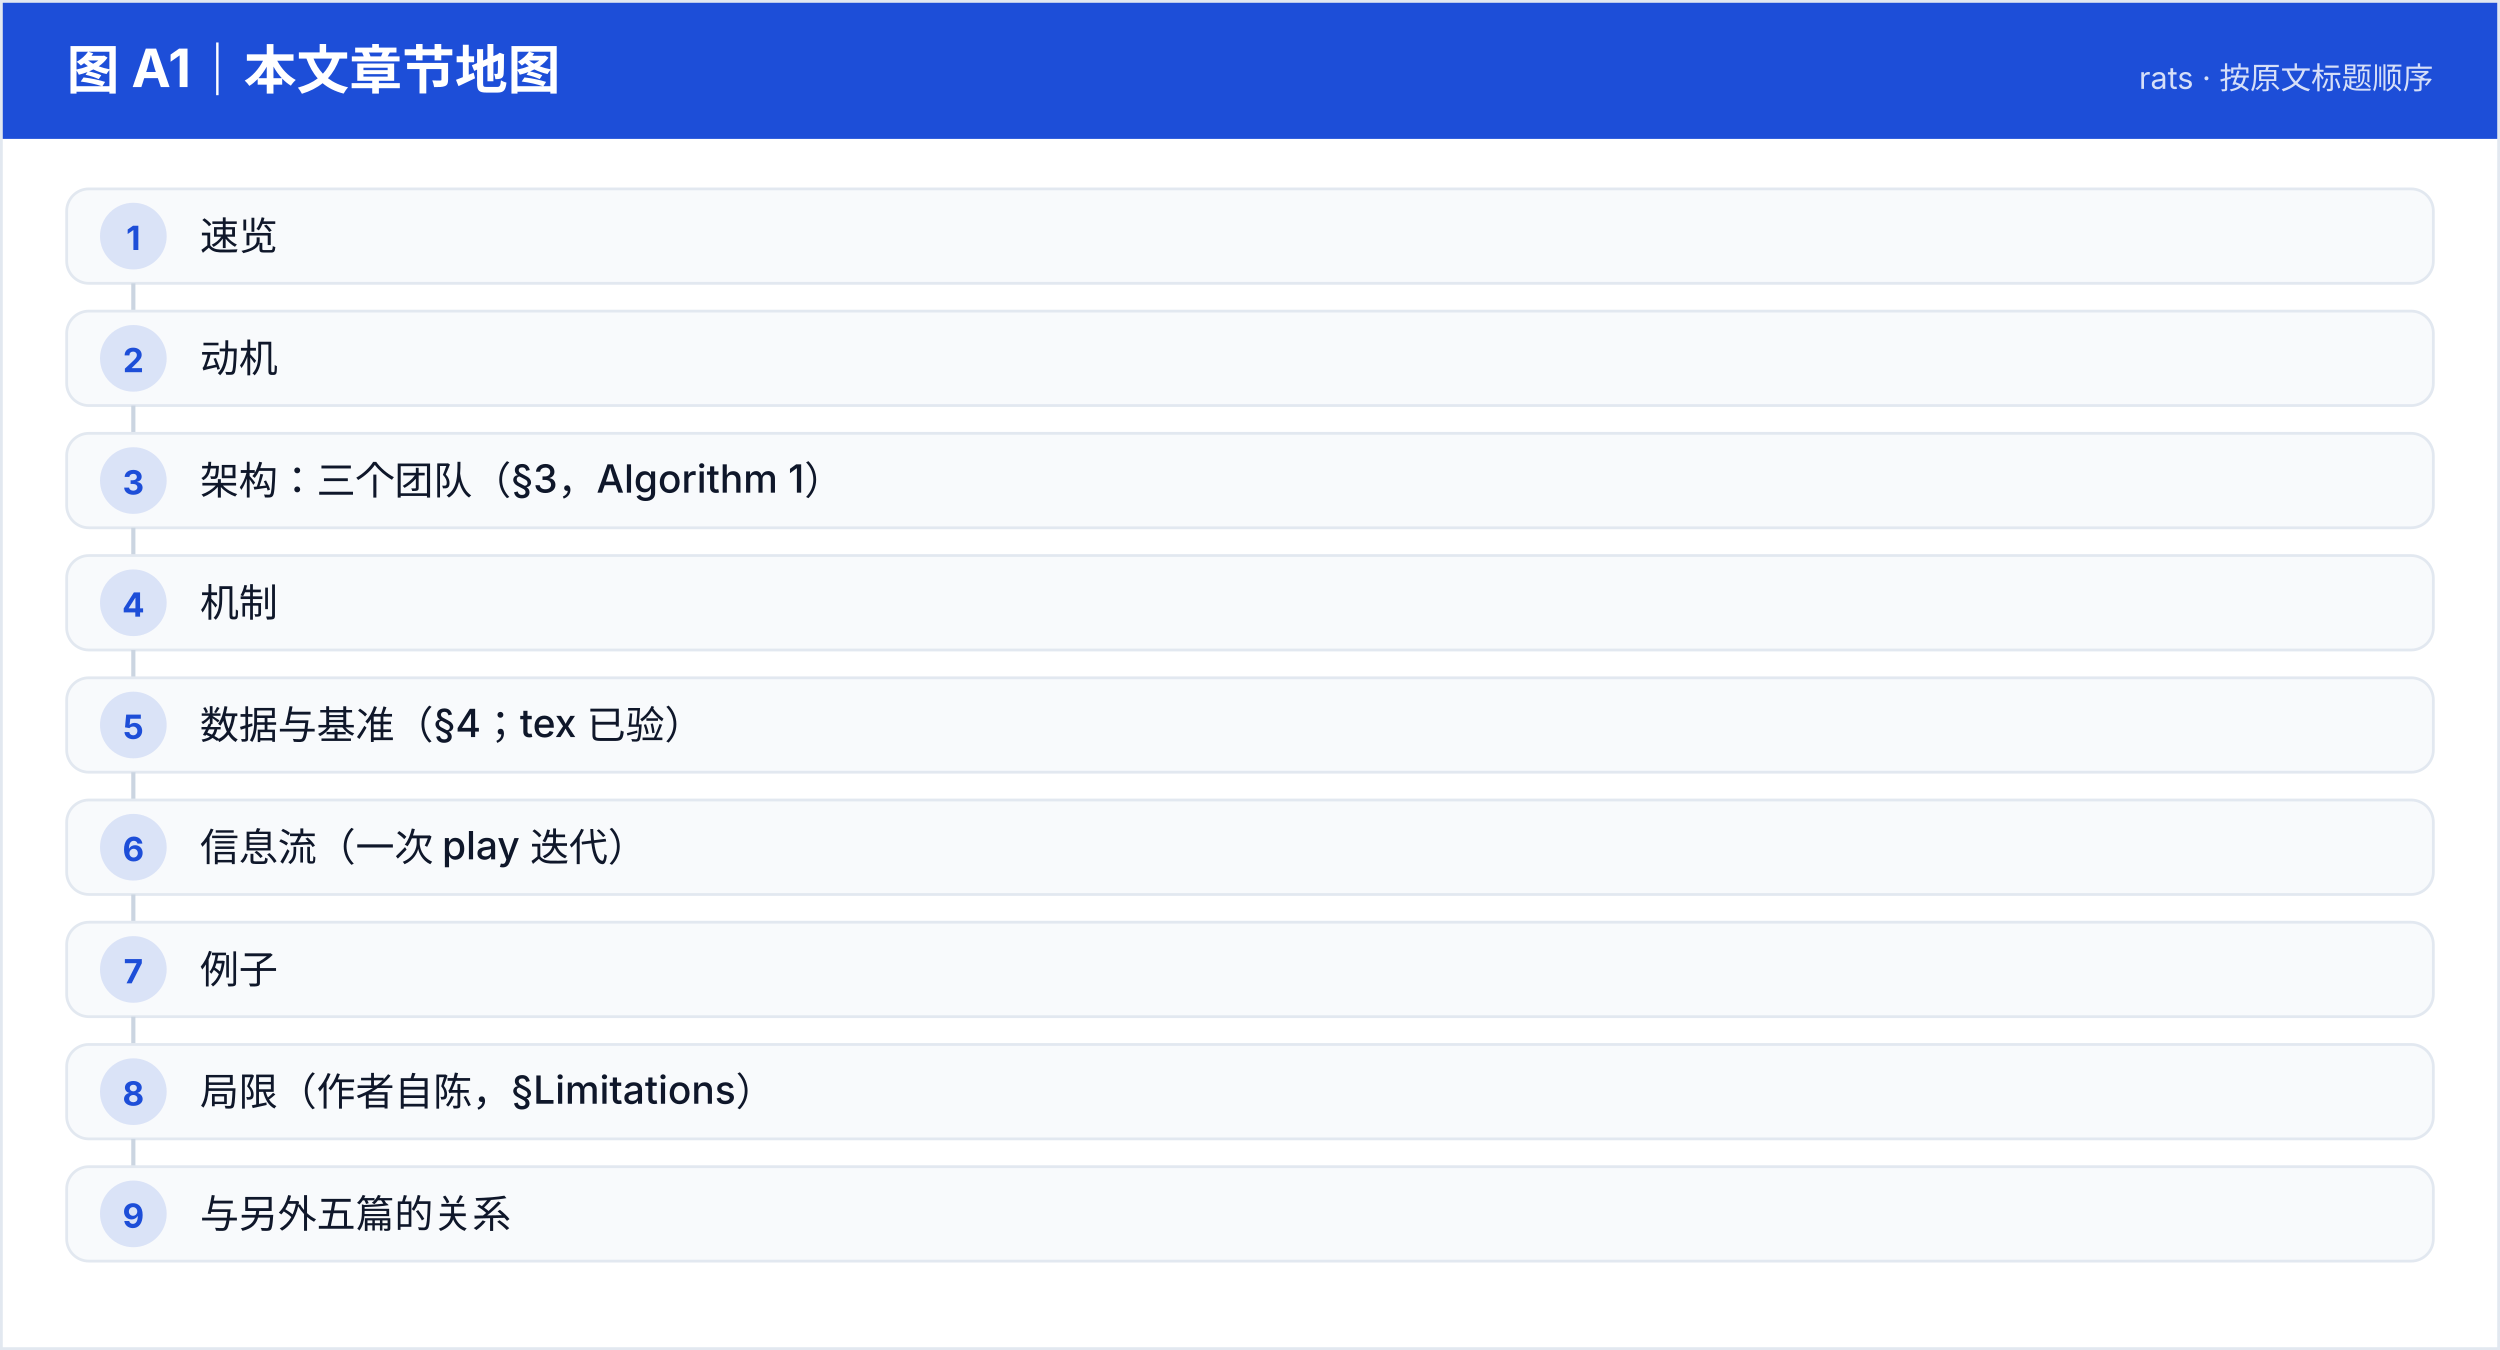
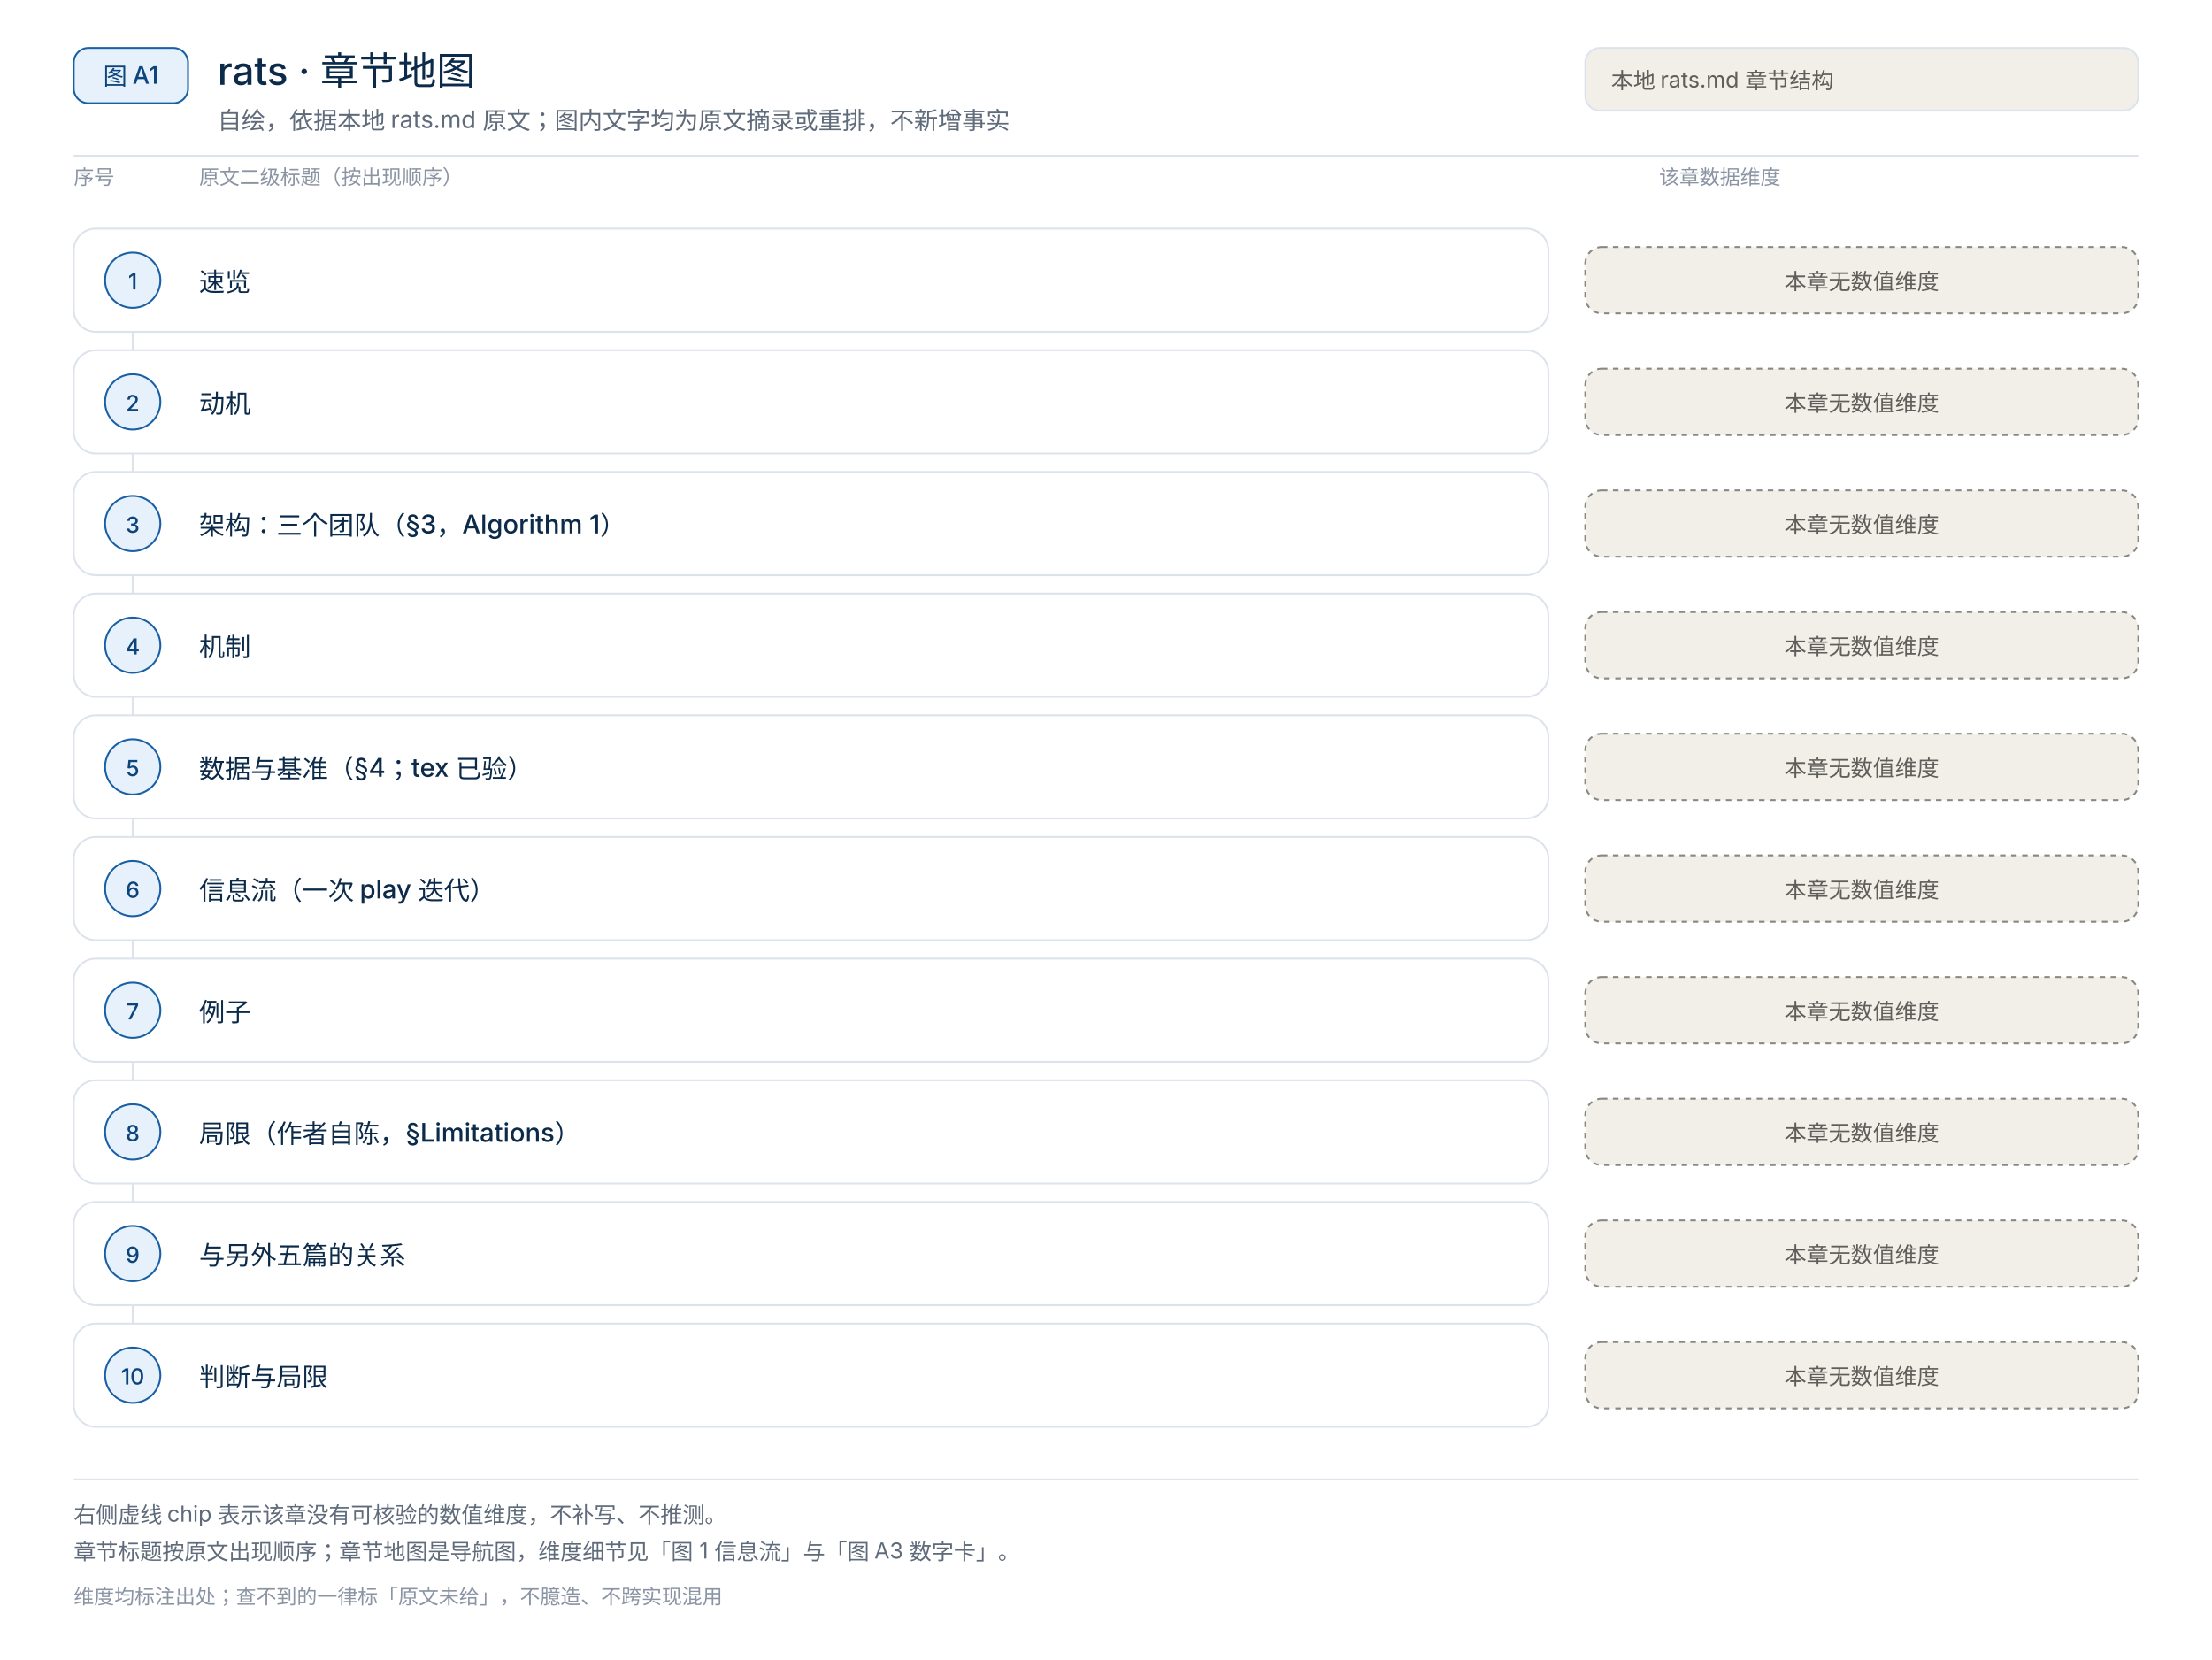
- <svg xmlns="http://www.w3.org/2000/svg" viewBox="0 0 900 486" width="900" height="486" font-family="PingFang SC, -apple-system, BlinkMacSystemFont, Microsoft YaHei, sans-serif">
-   <rect width="900" height="486" fill="#ffffff" />
-   <rect x="0" y="0" width="900" height="50" fill="#1d4ed8" />
-   <text x="24" y="32" font-size="19" fill="#ffffff" font-weight="700" text-anchor="start">图 A1｜本文章节地图</text>
-   <text x="876" y="32" font-size="11" fill="#ffffff" font-weight="400" text-anchor="end" opacity="0.82">rats · 按原文标题顺序</text>
-   <rect x="24" y="68" width="852" height="34" rx="8" fill="#f8fafc" stroke="#e2e8f0" />
-   <circle cx="48" cy="85" r="12" fill="#1d4ed8" opacity="0.14" />
-   <text x="48" y="90" font-size="12" fill="#1d4ed8" font-weight="700" text-anchor="middle">1</text>
-   <text x="72" y="90" font-size="14" fill="#0f172a" font-weight="500" text-anchor="start">速览</text>
-   <path d="M48 102 L48 112" stroke="#cbd5e1" stroke-width="1.5" />
-   <rect x="24" y="112" width="852" height="34" rx="8" fill="#f8fafc" stroke="#e2e8f0" />
-   <circle cx="48" cy="129" r="12" fill="#1d4ed8" opacity="0.14" />
-   <text x="48" y="134" font-size="12" fill="#1d4ed8" font-weight="700" text-anchor="middle">2</text>
-   <text x="72" y="134" font-size="14" fill="#0f172a" font-weight="500" text-anchor="start">动机</text>
-   <path d="M48 146 L48 156" stroke="#cbd5e1" stroke-width="1.5" />
-   <rect x="24" y="156" width="852" height="34" rx="8" fill="#f8fafc" stroke="#e2e8f0" />
-   <circle cx="48" cy="173" r="12" fill="#1d4ed8" opacity="0.14" />
-   <text x="48" y="178" font-size="12" fill="#1d4ed8" font-weight="700" text-anchor="middle">3</text>
-   <text x="72" y="178" font-size="14" fill="#0f172a" font-weight="500" text-anchor="start">架构：三个团队（§3，Algorithm 1）</text>
-   <path d="M48 190 L48 200" stroke="#cbd5e1" stroke-width="1.5" />
-   <rect x="24" y="200" width="852" height="34" rx="8" fill="#f8fafc" stroke="#e2e8f0" />
-   <circle cx="48" cy="217" r="12" fill="#1d4ed8" opacity="0.14" />
-   <text x="48" y="222" font-size="12" fill="#1d4ed8" font-weight="700" text-anchor="middle">4</text>
-   <text x="72" y="222" font-size="14" fill="#0f172a" font-weight="500" text-anchor="start">机制</text>
-   <path d="M48 234 L48 244" stroke="#cbd5e1" stroke-width="1.5" />
-   <rect x="24" y="244" width="852" height="34" rx="8" fill="#f8fafc" stroke="#e2e8f0" />
-   <circle cx="48" cy="261" r="12" fill="#1d4ed8" opacity="0.14" />
-   <text x="48" y="266" font-size="12" fill="#1d4ed8" font-weight="700" text-anchor="middle">5</text>
-   <text x="72" y="266" font-size="14" fill="#0f172a" font-weight="500" text-anchor="start">数据与基准（§4；tex 已验）</text>
-   <path d="M48 278 L48 288" stroke="#cbd5e1" stroke-width="1.5" />
-   <rect x="24" y="288" width="852" height="34" rx="8" fill="#f8fafc" stroke="#e2e8f0" />
-   <circle cx="48" cy="305" r="12" fill="#1d4ed8" opacity="0.14" />
-   <text x="48" y="310" font-size="12" fill="#1d4ed8" font-weight="700" text-anchor="middle">6</text>
-   <text x="72" y="310" font-size="14" fill="#0f172a" font-weight="500" text-anchor="start">信息流（一次 play 迭代）</text>
-   <path d="M48 322 L48 332" stroke="#cbd5e1" stroke-width="1.5" />
-   <rect x="24" y="332" width="852" height="34" rx="8" fill="#f8fafc" stroke="#e2e8f0" />
-   <circle cx="48" cy="349" r="12" fill="#1d4ed8" opacity="0.14" />
-   <text x="48" y="354" font-size="12" fill="#1d4ed8" font-weight="700" text-anchor="middle">7</text>
-   <text x="72" y="354" font-size="14" fill="#0f172a" font-weight="500" text-anchor="start">例子</text>
-   <path d="M48 366 L48 376" stroke="#cbd5e1" stroke-width="1.5" />
-   <rect x="24" y="376" width="852" height="34" rx="8" fill="#f8fafc" stroke="#e2e8f0" />
-   <circle cx="48" cy="393" r="12" fill="#1d4ed8" opacity="0.14" />
-   <text x="48" y="398" font-size="12" fill="#1d4ed8" font-weight="700" text-anchor="middle">8</text>
-   <text x="72" y="398" font-size="14" fill="#0f172a" font-weight="500" text-anchor="start">局限（作者自陈，§Limitations）</text>
-   <path d="M48 410 L48 420" stroke="#cbd5e1" stroke-width="1.5" />
-   <rect x="24" y="420" width="852" height="34" rx="8" fill="#f8fafc" stroke="#e2e8f0" />
-   <circle cx="48" cy="437" r="12" fill="#1d4ed8" opacity="0.14" />
-   <text x="48" y="442" font-size="12" fill="#1d4ed8" font-weight="700" text-anchor="middle">9</text>
-   <text x="72" y="442" font-size="14" fill="#0f172a" font-weight="500" text-anchor="start">与另外五篇的关系</text>
-   <rect x="0.5" y="0.5" width="899" height="485" fill="none" stroke="#e2e8f0" />
+ <svg xmlns="http://www.w3.org/2000/svg" width="1200" height="900" viewBox="0 0 1200 900" role="img">
+   <defs>
+     <marker id="arrow" viewBox="0 0 10 10" refX="8" refY="5" markerWidth="6" markerHeight="6" orient="auto-start-reverse">
+       <path d="M2 1L8 5L2 9" fill="none" stroke="#185FA5" stroke-width="1.6" stroke-linecap="round" stroke-linejoin="round" />
+     </marker>
+   </defs>
+   <rect x="0" y="0" width="1200" height="900" rx="0" fill="#FFFFFF" stroke="#FFFFFF" stroke-width="1" />
+   <text x="118" y="46" font-family="-apple-system,BlinkMacSystemFont,'PingFang SC','Microsoft YaHei',sans-serif" font-size="21" font-weight="500" fill="#0C2B4A" text-anchor="start">rats · 章节地图</text>
+   <text x="118" y="70" font-family="-apple-system,BlinkMacSystemFont,'PingFang SC','Microsoft YaHei',sans-serif" font-size="13" font-weight="400" fill="#5F6B7A" text-anchor="start">自绘，依据本地 rats.md 原文；图内文字均为原文摘录或重排，不新增事实</text>
+   <rect x="40" y="84" width="1120" height="1" rx="0" fill="#DDE3EC" stroke="#DDE3EC" stroke-width="0" />
+   <rect x="860" y="26" width="300" height="34" rx="8" fill="#F1EFE8" stroke="#DDE3EC" stroke-width="1" />
+   <text x="874" y="48" font-family="-apple-system,BlinkMacSystemFont,'PingFang SC','Microsoft YaHei',sans-serif" font-size="12" font-weight="400" fill="#5F5E5A" text-anchor="start">本地 rats.md 章节结构</text>
+   <rect x="40" y="26" width="62" height="30" rx="8" fill="#E6F1FB" stroke="#185FA5" stroke-width="1" />
+   <text x="71" y="46" font-family="-apple-system,BlinkMacSystemFont,'PingFang SC','Microsoft YaHei',sans-serif" font-size="13" font-weight="500" fill="#0C447C" text-anchor="middle">图 A1</text>
+   <text x="40" y="100" font-family="-apple-system,BlinkMacSystemFont,'PingFang SC','Microsoft YaHei',sans-serif" font-size="11" font-weight="400" fill="#8A94A3" text-anchor="start">序号</text>
+   <text x="108" y="100" font-family="-apple-system,BlinkMacSystemFont,'PingFang SC','Microsoft YaHei',sans-serif" font-size="11" font-weight="400" fill="#8A94A3" text-anchor="start">原文二级标题（按出现顺序）</text>
+   <text x="900" y="100" font-family="-apple-system,BlinkMacSystemFont,'PingFang SC','Microsoft YaHei',sans-serif" font-size="11" font-weight="400" fill="#8A94A3" text-anchor="start">该章数据维度</text>
+   <rect x="40" y="124" width="800" height="56" rx="12" fill="#FFFFFF" stroke="#DDE3EC" stroke-width="1" />
+   <circle cx="72" cy="152" r="15" fill="#E6F1FB" stroke="#185FA5" stroke-width="1" />
+   <text x="72" y="157" font-family="-apple-system,BlinkMacSystemFont,'PingFang SC','Microsoft YaHei',sans-serif" font-size="12" font-weight="500" fill="#0C447C" text-anchor="middle">1</text>
+   <text x="108" y="158" font-family="-apple-system,BlinkMacSystemFont,'PingFang SC','Microsoft YaHei',sans-serif" font-size="14" font-weight="500" fill="#0C2B4A" text-anchor="start">速览</text>
+   <rect x="860" y="134" width="300" height="36" rx="9" fill="#F1EFE8" stroke="#888780" stroke-width="1" stroke-dasharray="3 3" />
+   <text x="1010" y="157" font-family="-apple-system,BlinkMacSystemFont,'PingFang SC','Microsoft YaHei',sans-serif" font-size="12" font-weight="400" fill="#5F5E5A" text-anchor="middle">本章无数值维度</text>
+   <path d="M72 180 L72 190" fill="none" stroke="#DDE3EC" stroke-width="1" />
+   <rect x="40" y="190" width="800" height="56" rx="12" fill="#FFFFFF" stroke="#DDE3EC" stroke-width="1" />
+   <circle cx="72" cy="218" r="15" fill="#E6F1FB" stroke="#185FA5" stroke-width="1" />
+   <text x="72" y="223" font-family="-apple-system,BlinkMacSystemFont,'PingFang SC','Microsoft YaHei',sans-serif" font-size="12" font-weight="500" fill="#0C447C" text-anchor="middle">2</text>
+   <text x="108" y="224" font-family="-apple-system,BlinkMacSystemFont,'PingFang SC','Microsoft YaHei',sans-serif" font-size="14" font-weight="500" fill="#0C2B4A" text-anchor="start">动机</text>
+   <rect x="860" y="200" width="300" height="36" rx="9" fill="#F1EFE8" stroke="#888780" stroke-width="1" stroke-dasharray="3 3" />
+   <text x="1010" y="223" font-family="-apple-system,BlinkMacSystemFont,'PingFang SC','Microsoft YaHei',sans-serif" font-size="12" font-weight="400" fill="#5F5E5A" text-anchor="middle">本章无数值维度</text>
+   <path d="M72 246 L72 256" fill="none" stroke="#DDE3EC" stroke-width="1" />
+   <rect x="40" y="256" width="800" height="56" rx="12" fill="#FFFFFF" stroke="#DDE3EC" stroke-width="1" />
+   <circle cx="72" cy="284" r="15" fill="#E6F1FB" stroke="#185FA5" stroke-width="1" />
+   <text x="72" y="289" font-family="-apple-system,BlinkMacSystemFont,'PingFang SC','Microsoft YaHei',sans-serif" font-size="12" font-weight="500" fill="#0C447C" text-anchor="middle">3</text>
+   <text x="108" y="290" font-family="-apple-system,BlinkMacSystemFont,'PingFang SC','Microsoft YaHei',sans-serif" font-size="14" font-weight="500" fill="#0C2B4A" text-anchor="start">架构：三个团队（§3，Algorithm 1）</text>
+   <rect x="860" y="266" width="300" height="36" rx="9" fill="#F1EFE8" stroke="#888780" stroke-width="1" stroke-dasharray="3 3" />
+   <text x="1010" y="289" font-family="-apple-system,BlinkMacSystemFont,'PingFang SC','Microsoft YaHei',sans-serif" font-size="12" font-weight="400" fill="#5F5E5A" text-anchor="middle">本章无数值维度</text>
+   <path d="M72 312 L72 322" fill="none" stroke="#DDE3EC" stroke-width="1" />
+   <rect x="40" y="322" width="800" height="56" rx="12" fill="#FFFFFF" stroke="#DDE3EC" stroke-width="1" />
+   <circle cx="72" cy="350" r="15" fill="#E6F1FB" stroke="#185FA5" stroke-width="1" />
+   <text x="72" y="355" font-family="-apple-system,BlinkMacSystemFont,'PingFang SC','Microsoft YaHei',sans-serif" font-size="12" font-weight="500" fill="#0C447C" text-anchor="middle">4</text>
+   <text x="108" y="356" font-family="-apple-system,BlinkMacSystemFont,'PingFang SC','Microsoft YaHei',sans-serif" font-size="14" font-weight="500" fill="#0C2B4A" text-anchor="start">机制</text>
+   <rect x="860" y="332" width="300" height="36" rx="9" fill="#F1EFE8" stroke="#888780" stroke-width="1" stroke-dasharray="3 3" />
+   <text x="1010" y="355" font-family="-apple-system,BlinkMacSystemFont,'PingFang SC','Microsoft YaHei',sans-serif" font-size="12" font-weight="400" fill="#5F5E5A" text-anchor="middle">本章无数值维度</text>
+   <path d="M72 378 L72 388" fill="none" stroke="#DDE3EC" stroke-width="1" />
+   <rect x="40" y="388" width="800" height="56" rx="12" fill="#FFFFFF" stroke="#DDE3EC" stroke-width="1" />
+   <circle cx="72" cy="416" r="15" fill="#E6F1FB" stroke="#185FA5" stroke-width="1" />
+   <text x="72" y="421" font-family="-apple-system,BlinkMacSystemFont,'PingFang SC','Microsoft YaHei',sans-serif" font-size="12" font-weight="500" fill="#0C447C" text-anchor="middle">5</text>
+   <text x="108" y="422" font-family="-apple-system,BlinkMacSystemFont,'PingFang SC','Microsoft YaHei',sans-serif" font-size="14" font-weight="500" fill="#0C2B4A" text-anchor="start">数据与基准（§4；tex 已验）</text>
+   <rect x="860" y="398" width="300" height="36" rx="9" fill="#F1EFE8" stroke="#888780" stroke-width="1" stroke-dasharray="3 3" />
+   <text x="1010" y="421" font-family="-apple-system,BlinkMacSystemFont,'PingFang SC','Microsoft YaHei',sans-serif" font-size="12" font-weight="400" fill="#5F5E5A" text-anchor="middle">本章无数值维度</text>
+   <path d="M72 444 L72 454" fill="none" stroke="#DDE3EC" stroke-width="1" />
+   <rect x="40" y="454" width="800" height="56" rx="12" fill="#FFFFFF" stroke="#DDE3EC" stroke-width="1" />
+   <circle cx="72" cy="482" r="15" fill="#E6F1FB" stroke="#185FA5" stroke-width="1" />
+   <text x="72" y="487" font-family="-apple-system,BlinkMacSystemFont,'PingFang SC','Microsoft YaHei',sans-serif" font-size="12" font-weight="500" fill="#0C447C" text-anchor="middle">6</text>
+   <text x="108" y="488" font-family="-apple-system,BlinkMacSystemFont,'PingFang SC','Microsoft YaHei',sans-serif" font-size="14" font-weight="500" fill="#0C2B4A" text-anchor="start">信息流（一次 play 迭代）</text>
+   <rect x="860" y="464" width="300" height="36" rx="9" fill="#F1EFE8" stroke="#888780" stroke-width="1" stroke-dasharray="3 3" />
+   <text x="1010" y="487" font-family="-apple-system,BlinkMacSystemFont,'PingFang SC','Microsoft YaHei',sans-serif" font-size="12" font-weight="400" fill="#5F5E5A" text-anchor="middle">本章无数值维度</text>
+   <path d="M72 510 L72 520" fill="none" stroke="#DDE3EC" stroke-width="1" />
+   <rect x="40" y="520" width="800" height="56" rx="12" fill="#FFFFFF" stroke="#DDE3EC" stroke-width="1" />
+   <circle cx="72" cy="548" r="15" fill="#E6F1FB" stroke="#185FA5" stroke-width="1" />
+   <text x="72" y="553" font-family="-apple-system,BlinkMacSystemFont,'PingFang SC','Microsoft YaHei',sans-serif" font-size="12" font-weight="500" fill="#0C447C" text-anchor="middle">7</text>
+   <text x="108" y="554" font-family="-apple-system,BlinkMacSystemFont,'PingFang SC','Microsoft YaHei',sans-serif" font-size="14" font-weight="500" fill="#0C2B4A" text-anchor="start">例子</text>
+   <rect x="860" y="530" width="300" height="36" rx="9" fill="#F1EFE8" stroke="#888780" stroke-width="1" stroke-dasharray="3 3" />
+   <text x="1010" y="553" font-family="-apple-system,BlinkMacSystemFont,'PingFang SC','Microsoft YaHei',sans-serif" font-size="12" font-weight="400" fill="#5F5E5A" text-anchor="middle">本章无数值维度</text>
+   <path d="M72 576 L72 586" fill="none" stroke="#DDE3EC" stroke-width="1" />
+   <rect x="40" y="586" width="800" height="56" rx="12" fill="#FFFFFF" stroke="#DDE3EC" stroke-width="1" />
+   <circle cx="72" cy="614" r="15" fill="#E6F1FB" stroke="#185FA5" stroke-width="1" />
+   <text x="72" y="619" font-family="-apple-system,BlinkMacSystemFont,'PingFang SC','Microsoft YaHei',sans-serif" font-size="12" font-weight="500" fill="#0C447C" text-anchor="middle">8</text>
+   <text x="108" y="620" font-family="-apple-system,BlinkMacSystemFont,'PingFang SC','Microsoft YaHei',sans-serif" font-size="14" font-weight="500" fill="#0C2B4A" text-anchor="start">局限（作者自陈，§Limitations）</text>
+   <rect x="860" y="596" width="300" height="36" rx="9" fill="#F1EFE8" stroke="#888780" stroke-width="1" stroke-dasharray="3 3" />
+   <text x="1010" y="619" font-family="-apple-system,BlinkMacSystemFont,'PingFang SC','Microsoft YaHei',sans-serif" font-size="12" font-weight="400" fill="#5F5E5A" text-anchor="middle">本章无数值维度</text>
+   <path d="M72 642 L72 652" fill="none" stroke="#DDE3EC" stroke-width="1" />
+   <rect x="40" y="652" width="800" height="56" rx="12" fill="#FFFFFF" stroke="#DDE3EC" stroke-width="1" />
+   <circle cx="72" cy="680" r="15" fill="#E6F1FB" stroke="#185FA5" stroke-width="1" />
+   <text x="72" y="685" font-family="-apple-system,BlinkMacSystemFont,'PingFang SC','Microsoft YaHei',sans-serif" font-size="12" font-weight="500" fill="#0C447C" text-anchor="middle">9</text>
+   <text x="108" y="686" font-family="-apple-system,BlinkMacSystemFont,'PingFang SC','Microsoft YaHei',sans-serif" font-size="14" font-weight="500" fill="#0C2B4A" text-anchor="start">与另外五篇的关系</text>
+   <rect x="860" y="662" width="300" height="36" rx="9" fill="#F1EFE8" stroke="#888780" stroke-width="1" stroke-dasharray="3 3" />
+   <text x="1010" y="685" font-family="-apple-system,BlinkMacSystemFont,'PingFang SC','Microsoft YaHei',sans-serif" font-size="12" font-weight="400" fill="#5F5E5A" text-anchor="middle">本章无数值维度</text>
+   <path d="M72 708 L72 718" fill="none" stroke="#DDE3EC" stroke-width="1" />
+   <rect x="40" y="718" width="800" height="56" rx="12" fill="#FFFFFF" stroke="#DDE3EC" stroke-width="1" />
+   <circle cx="72" cy="746" r="15" fill="#E6F1FB" stroke="#185FA5" stroke-width="1" />
+   <text x="72" y="751" font-family="-apple-system,BlinkMacSystemFont,'PingFang SC','Microsoft YaHei',sans-serif" font-size="12" font-weight="500" fill="#0C447C" text-anchor="middle">10</text>
+   <text x="108" y="752" font-family="-apple-system,BlinkMacSystemFont,'PingFang SC','Microsoft YaHei',sans-serif" font-size="14" font-weight="500" fill="#0C2B4A" text-anchor="start">判断与局限</text>
+   <rect x="860" y="728" width="300" height="36" rx="9" fill="#F1EFE8" stroke="#888780" stroke-width="1" stroke-dasharray="3 3" />
+   <text x="1010" y="751" font-family="-apple-system,BlinkMacSystemFont,'PingFang SC','Microsoft YaHei',sans-serif" font-size="12" font-weight="400" fill="#5F5E5A" text-anchor="middle">本章无数值维度</text>
+   <rect x="40" y="802" width="1120" height="1" rx="0" fill="#DDE3EC" stroke="#DDE3EC" stroke-width="0" />
+   <text x="40" y="826" font-family="-apple-system,BlinkMacSystemFont,'PingFang SC','Microsoft YaHei',sans-serif" font-size="12" font-weight="400" fill="#5F6B7A" text-anchor="start">右侧虚线 chip 表示该章没有可核验的数值维度，不补写、不推测。</text>
+   <text x="40" y="846" font-family="-apple-system,BlinkMacSystemFont,'PingFang SC','Microsoft YaHei',sans-serif" font-size="12" font-weight="400" fill="#5F6B7A" text-anchor="start">章节标题按原文出现顺序；章节地图是导航图，维度细节见「图 1 信息流」与「图 A3 数字卡」。</text>
+   <text x="40" y="870" font-family="-apple-system,BlinkMacSystemFont,'PingFang SC','Microsoft YaHei',sans-serif" font-size="11" font-weight="400" fill="#8A94A3" text-anchor="start">维度均标注出处；查不到的一律标「原文未给」，不臆造、不跨实现混用</text>
</svg>
